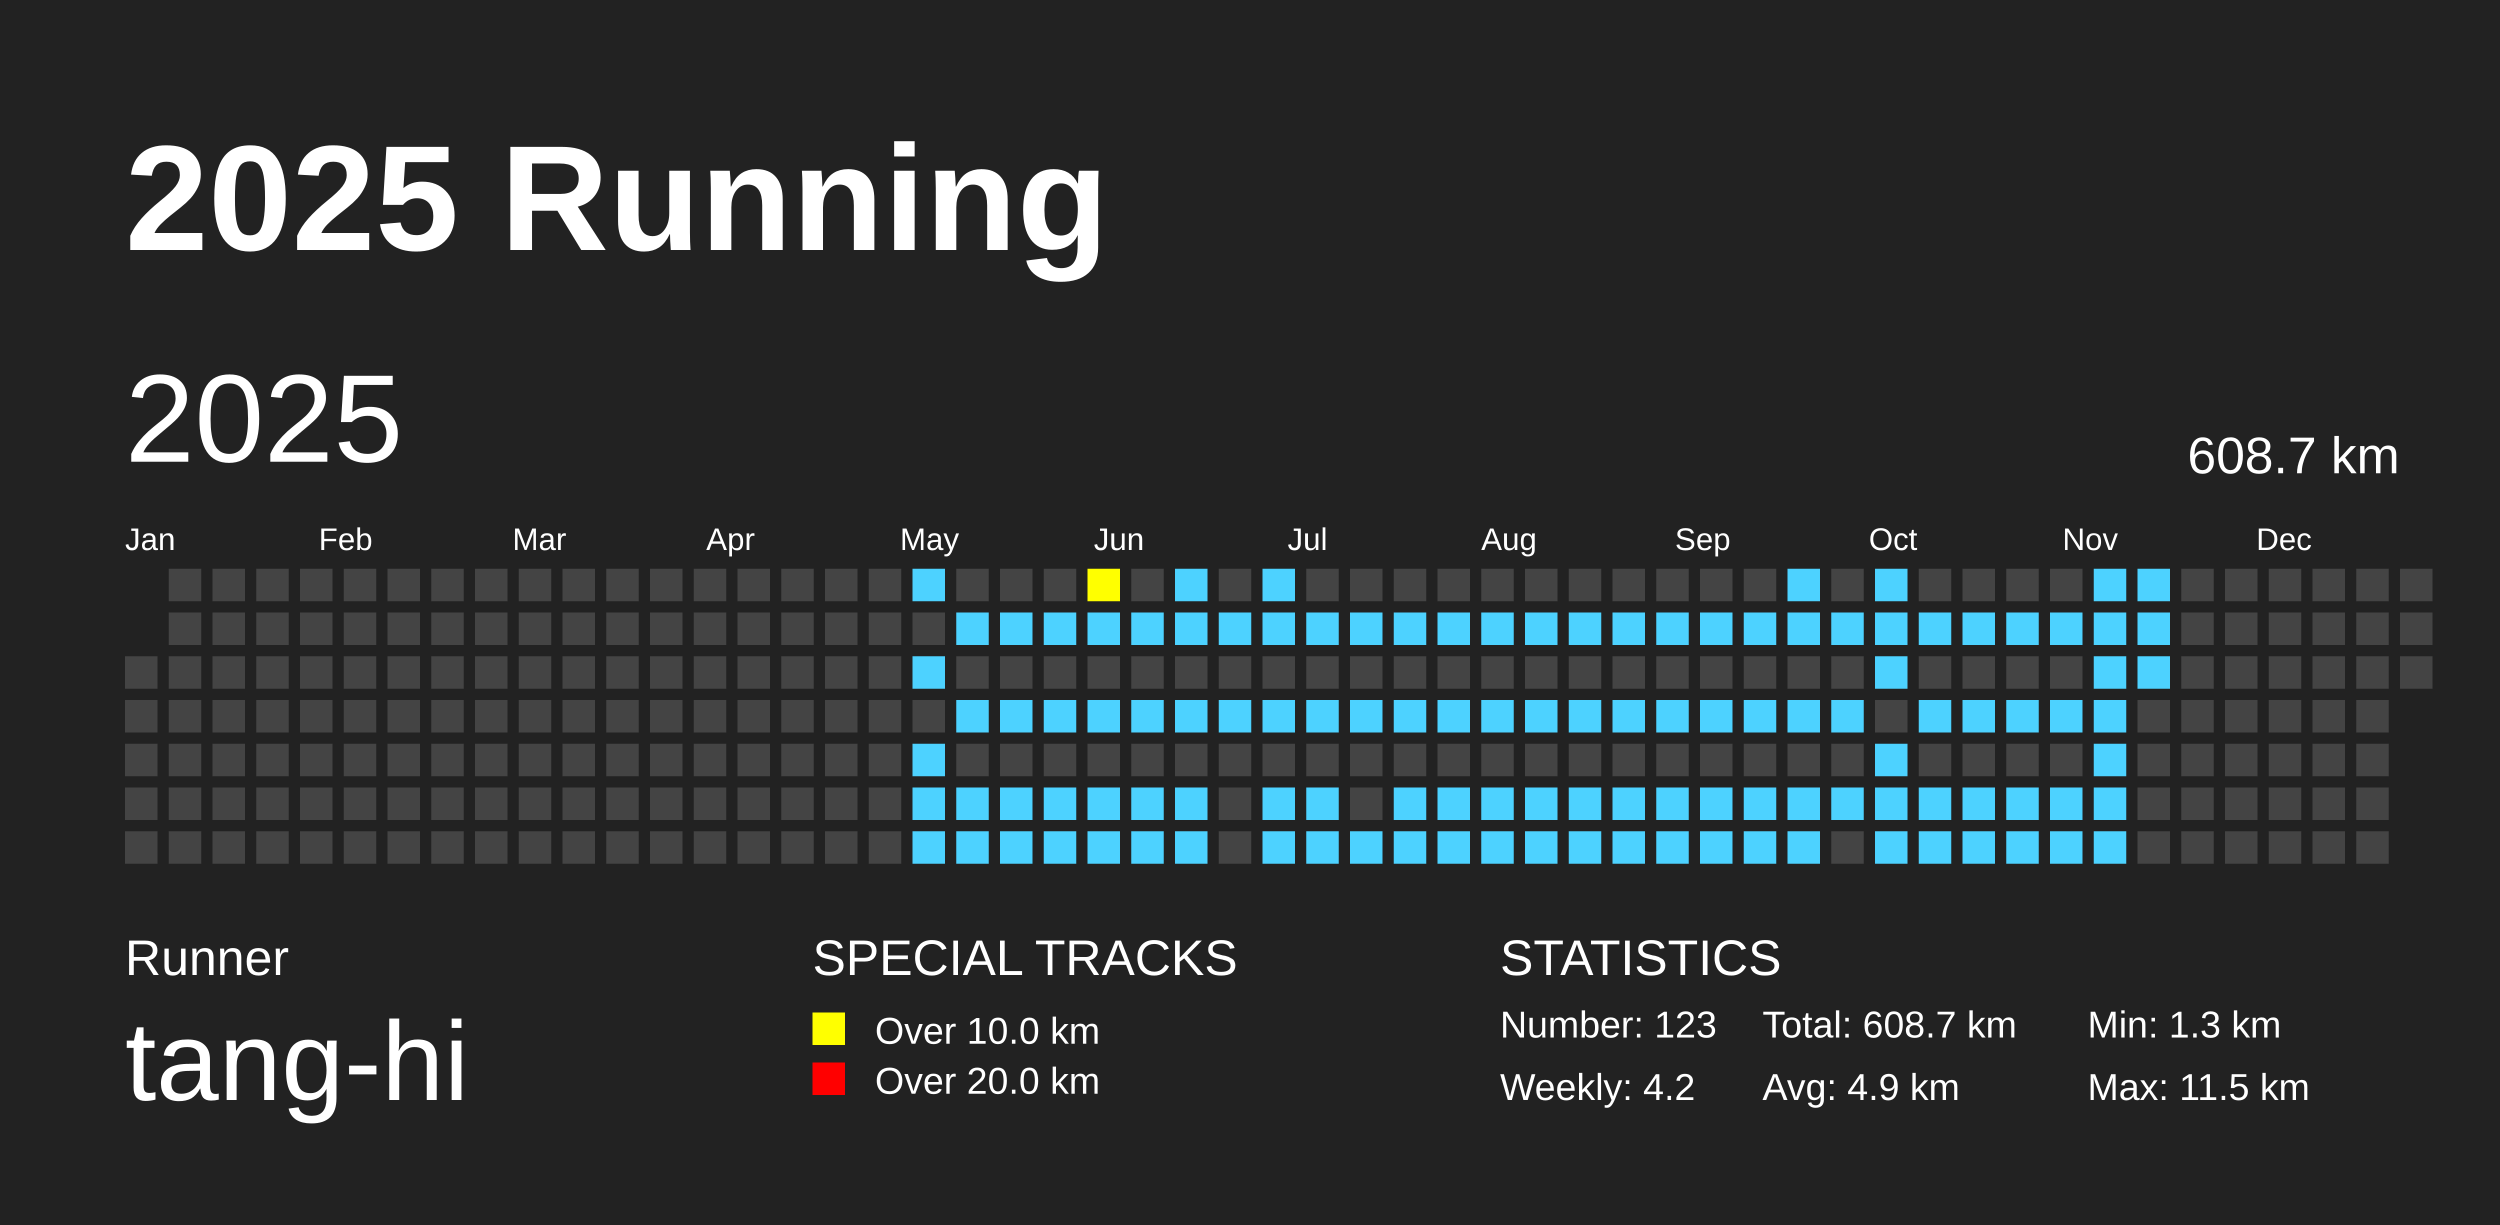
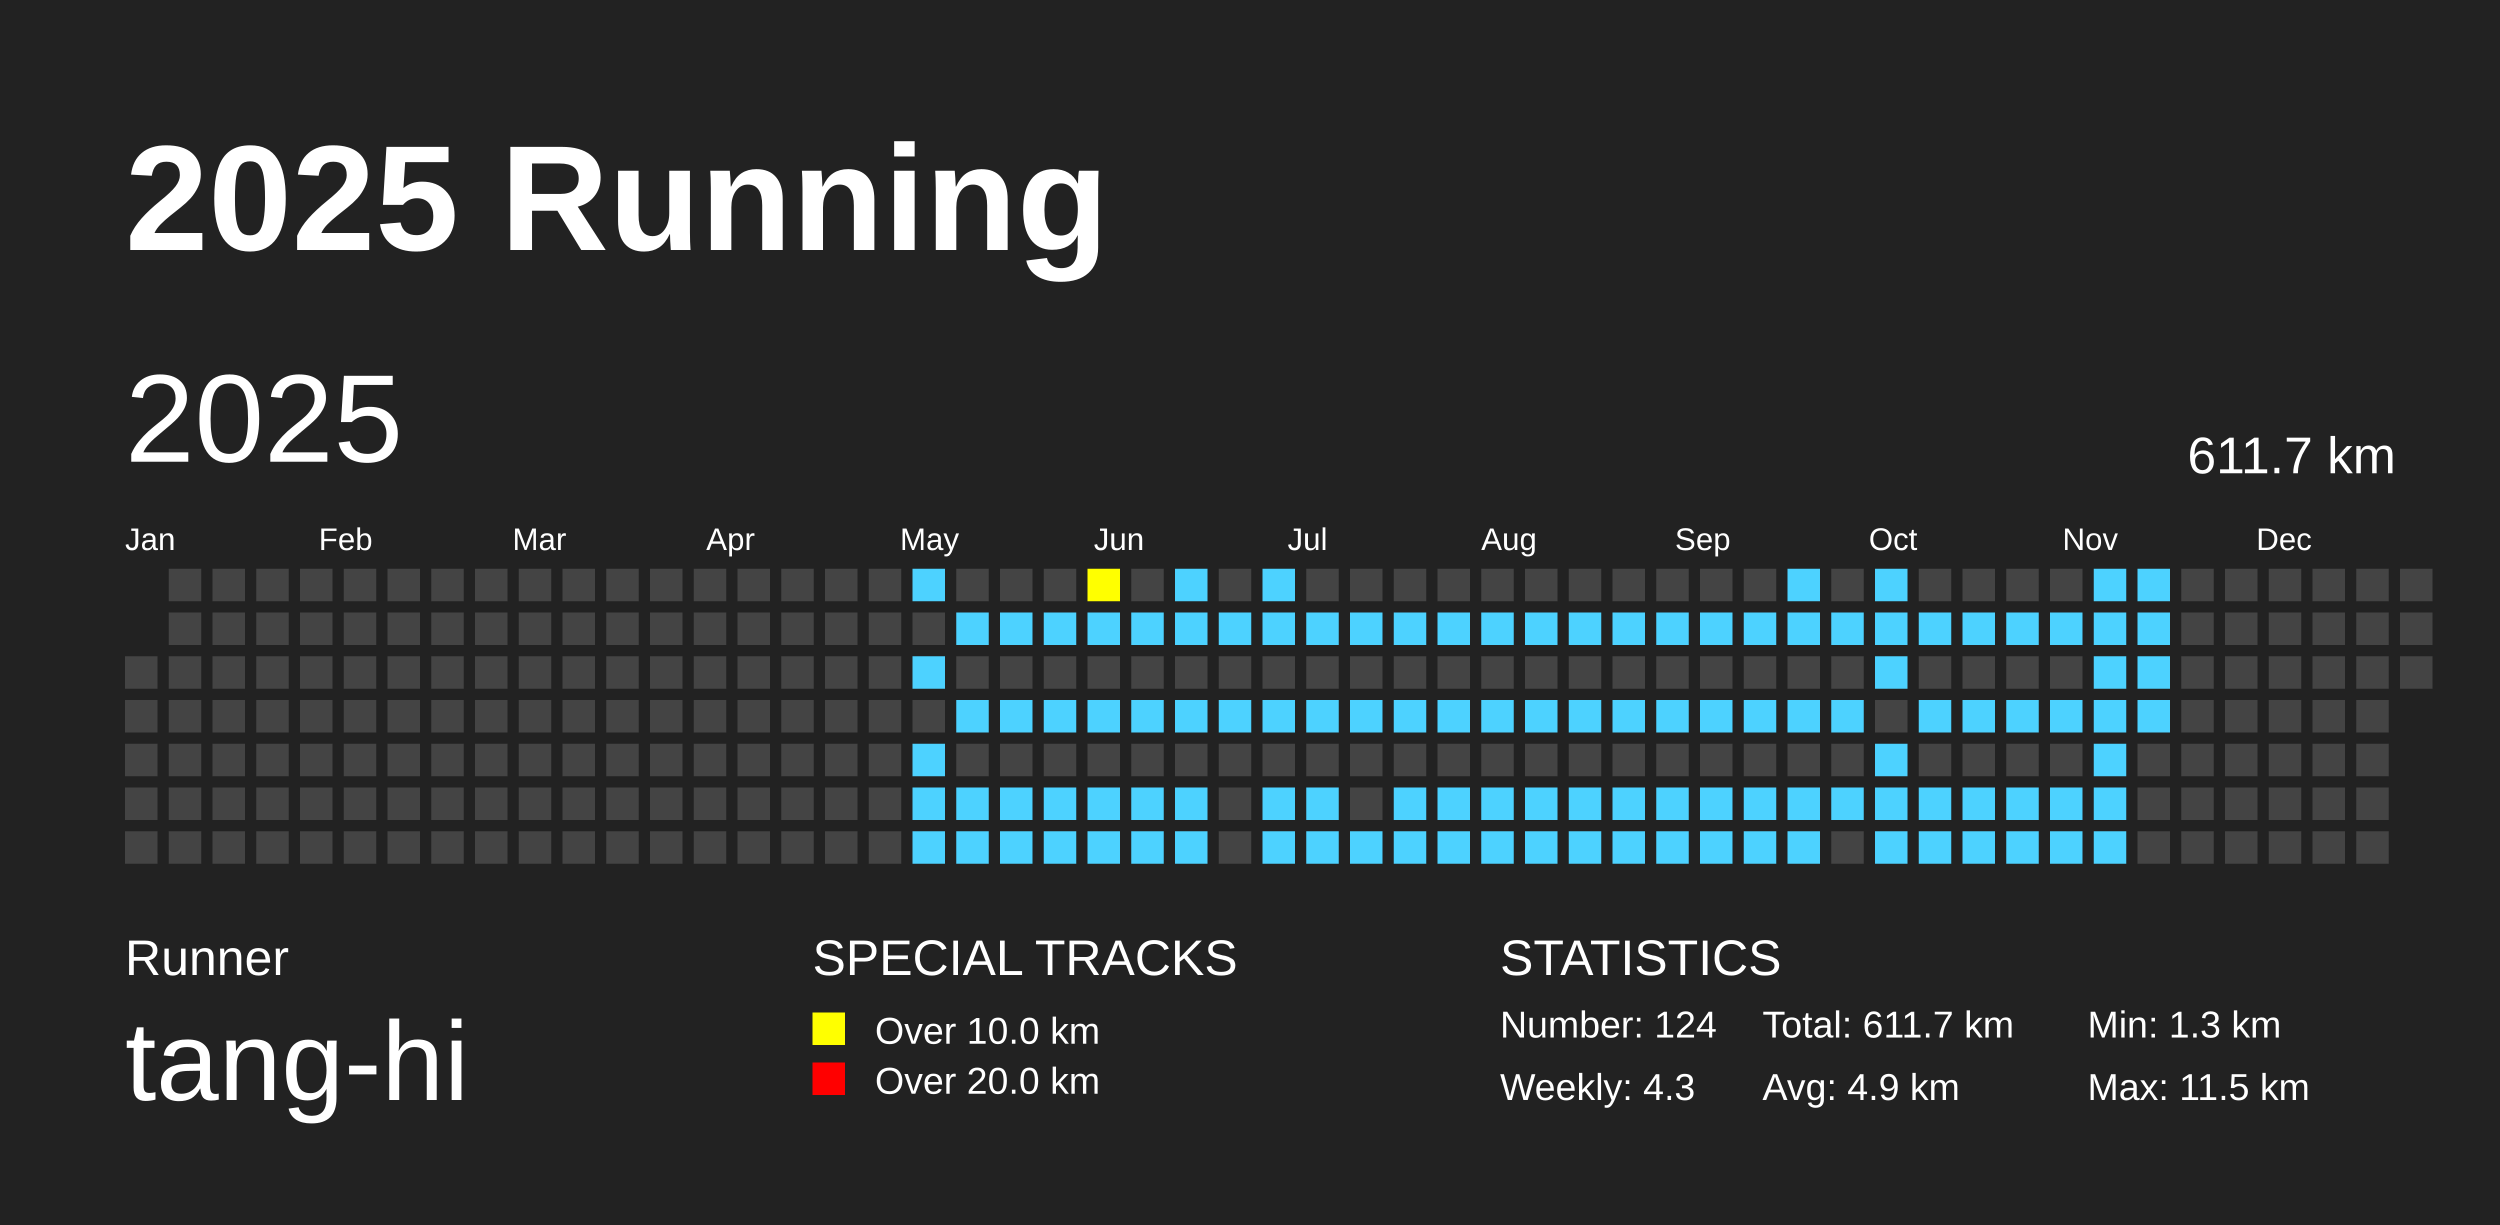
<svg xmlns="http://www.w3.org/2000/svg" baseProfile="full" height="98mm" version="1.1" viewBox="0,0,200,98" width="200mm">
  <defs />
  <rect fill="#222222" height="98" width="200" x="0" y="0" />
  <text fill="#FFFFFF" style="font-size:12px; font-family:Arial; font-weight:bold;" x="10" y="20">2025 Running</text>
  <text fill="#FFFFFF" style="font-size:4px; font-family:Arial" x="10" y="78">Runner</text>
  <text fill="#FFFFFF" style="font-size:9px; font-family:Arial" x="10" y="88">tang-hi</text>
  <text fill="#FFFFFF" style="font-size:4px; font-family:Arial" x="65" y="78">SPECIAL TRACKS</text>
  <rect fill="yellow" height="2.6" width="2.6" x="65" y="81" />
  <text fill="#FFFFFF" style="font-size:3px; font-family:Arial" x="70" y="83.5">Over 10.0 km</text>
  <rect fill="red" height="2.6" width="2.6" x="65" y="85" />
  <text fill="#FFFFFF" style="font-size:3px; font-family:Arial" x="70" y="87.5">Over 20.0 km</text>
  <text fill="#FFFFFF" style="font-size:4px; font-family:Arial" x="120" y="78">STATISTICS</text>
-   <text fill="#FFFFFF" style="font-size:3px; font-family:Arial" x="120" y="83">Number: 123</text>
-   <text fill="#FFFFFF" style="font-size:3px; font-family:Arial" x="120" y="88">Weekly: 4.2</text>
-   <text fill="#FFFFFF" style="font-size:3px; font-family:Arial" x="141" y="83">Total: 608.7 km</text>
+   <text fill="#FFFFFF" style="font-size:3px; font-family:Arial" x="120" y="83">Number: 124</text>
+   <text fill="#FFFFFF" style="font-size:3px; font-family:Arial" x="120" y="88">Weekly: 4.3</text>
+   <text fill="#FFFFFF" style="font-size:3px; font-family:Arial" x="141" y="83">Total: 611.7 km</text>
  <text fill="#FFFFFF" style="font-size:3px; font-family:Arial" x="141" y="88">Avg: 4.9 km</text>
  <text fill="#FFFFFF" style="font-size:3px; font-family:Arial" x="167" y="83">Min: 1.3 km</text>
  <text fill="#FFFFFF" style="font-size:3px; font-family:Arial" x="167" y="88">Max: 11.5 km</text>
  <text dominant-baseline="hanging" fill="#FFFFFF" style="font-size:10.0px; font-family:Arial;" x="10" y="30">2025</text>
-   <text dominant-baseline="hanging" fill="#FFFFFF" style="font-size:4.125px; font-family:Arial;" x="175" y="35">608.7 km</text>
+   <text dominant-baseline="hanging" fill="#FFFFFF" style="font-size:4.125px; font-family:Arial;" x="175" y="35">611.7 km</text>
  <text fill="#FFFFFF" style="font-size:2.5px; font-family:Arial" x="10.0" y="44">Jan</text>
  <text fill="#FFFFFF" style="font-size:2.5px; font-family:Arial" x="25.5" y="44">Feb</text>
  <text fill="#FFFFFF" style="font-size:2.5px; font-family:Arial" x="41.0" y="44">Mar</text>
  <text fill="#FFFFFF" style="font-size:2.5px; font-family:Arial" x="56.5" y="44">Apr</text>
  <text fill="#FFFFFF" style="font-size:2.5px; font-family:Arial" x="72.0" y="44">May</text>
  <text fill="#FFFFFF" style="font-size:2.5px; font-family:Arial" x="87.5" y="44">Jun</text>
  <text fill="#FFFFFF" style="font-size:2.5px; font-family:Arial" x="103.0" y="44">Jul</text>
  <text fill="#FFFFFF" style="font-size:2.5px; font-family:Arial" x="118.5" y="44">Aug</text>
  <text fill="#FFFFFF" style="font-size:2.5px; font-family:Arial" x="134.0" y="44">Sep</text>
  <text fill="#FFFFFF" style="font-size:2.5px; font-family:Arial" x="149.5" y="44">Oct</text>
  <text fill="#FFFFFF" style="font-size:2.5px; font-family:Arial" x="165.0" y="44">Nov</text>
  <text fill="#FFFFFF" style="font-size:2.5px; font-family:Arial" x="180.5" y="44">Dec</text>
  <rect fill="#444444" height="2.6" width="2.6" x="10.0" y="52.5" />
  <rect fill="#444444" height="2.6" width="2.6" x="10.0" y="56.0" />
  <rect fill="#444444" height="2.6" width="2.6" x="10.0" y="59.5" />
  <rect fill="#444444" height="2.6" width="2.6" x="10.0" y="63.0" />
  <rect fill="#444444" height="2.6" width="2.6" x="10.0" y="66.5" />
  <rect fill="#444444" height="2.6" width="2.6" x="13.5" y="45.5" />
  <rect fill="#444444" height="2.6" width="2.6" x="13.5" y="49.0" />
  <rect fill="#444444" height="2.6" width="2.6" x="13.5" y="52.5" />
  <rect fill="#444444" height="2.6" width="2.6" x="13.5" y="56.0" />
  <rect fill="#444444" height="2.6" width="2.6" x="13.5" y="59.5" />
  <rect fill="#444444" height="2.6" width="2.6" x="13.5" y="63.0" />
  <rect fill="#444444" height="2.6" width="2.6" x="13.5" y="66.5" />
  <rect fill="#444444" height="2.6" width="2.6" x="17.0" y="45.5" />
  <rect fill="#444444" height="2.6" width="2.6" x="17.0" y="49.0" />
  <rect fill="#444444" height="2.6" width="2.6" x="17.0" y="52.5" />
  <rect fill="#444444" height="2.6" width="2.6" x="17.0" y="56.0" />
  <rect fill="#444444" height="2.6" width="2.6" x="17.0" y="59.5" />
  <rect fill="#444444" height="2.6" width="2.6" x="17.0" y="63.0" />
  <rect fill="#444444" height="2.6" width="2.6" x="17.0" y="66.5" />
  <rect fill="#444444" height="2.6" width="2.6" x="20.5" y="45.5" />
  <rect fill="#444444" height="2.6" width="2.6" x="20.5" y="49.0" />
  <rect fill="#444444" height="2.6" width="2.6" x="20.5" y="52.5" />
  <rect fill="#444444" height="2.6" width="2.6" x="20.5" y="56.0" />
  <rect fill="#444444" height="2.6" width="2.6" x="20.5" y="59.5" />
  <rect fill="#444444" height="2.6" width="2.6" x="20.5" y="63.0" />
  <rect fill="#444444" height="2.6" width="2.6" x="20.5" y="66.5" />
  <rect fill="#444444" height="2.6" width="2.6" x="24.0" y="45.5" />
  <rect fill="#444444" height="2.6" width="2.6" x="24.0" y="49.0" />
  <rect fill="#444444" height="2.6" width="2.6" x="24.0" y="52.5" />
  <rect fill="#444444" height="2.6" width="2.6" x="24.0" y="56.0" />
  <rect fill="#444444" height="2.6" width="2.6" x="24.0" y="59.5" />
  <rect fill="#444444" height="2.6" width="2.6" x="24.0" y="63.0" />
  <rect fill="#444444" height="2.6" width="2.6" x="24.0" y="66.5" />
  <rect fill="#444444" height="2.6" width="2.6" x="27.5" y="45.5" />
  <rect fill="#444444" height="2.6" width="2.6" x="27.5" y="49.0" />
  <rect fill="#444444" height="2.6" width="2.6" x="27.5" y="52.5" />
  <rect fill="#444444" height="2.6" width="2.6" x="27.5" y="56.0" />
  <rect fill="#444444" height="2.6" width="2.6" x="27.5" y="59.5" />
  <rect fill="#444444" height="2.6" width="2.6" x="27.5" y="63.0" />
  <rect fill="#444444" height="2.6" width="2.6" x="27.5" y="66.5" />
  <rect fill="#444444" height="2.6" width="2.6" x="31.0" y="45.5" />
  <rect fill="#444444" height="2.6" width="2.6" x="31.0" y="49.0" />
  <rect fill="#444444" height="2.6" width="2.6" x="31.0" y="52.5" />
  <rect fill="#444444" height="2.6" width="2.6" x="31.0" y="56.0" />
  <rect fill="#444444" height="2.6" width="2.6" x="31.0" y="59.5" />
  <rect fill="#444444" height="2.6" width="2.6" x="31.0" y="63.0" />
  <rect fill="#444444" height="2.6" width="2.6" x="31.0" y="66.5" />
  <rect fill="#444444" height="2.6" width="2.6" x="34.5" y="45.5" />
  <rect fill="#444444" height="2.6" width="2.6" x="34.5" y="49.0" />
  <rect fill="#444444" height="2.6" width="2.6" x="34.5" y="52.5" />
  <rect fill="#444444" height="2.6" width="2.6" x="34.5" y="56.0" />
  <rect fill="#444444" height="2.6" width="2.6" x="34.5" y="59.5" />
  <rect fill="#444444" height="2.6" width="2.6" x="34.5" y="63.0" />
  <rect fill="#444444" height="2.6" width="2.6" x="34.5" y="66.5" />
  <rect fill="#444444" height="2.6" width="2.6" x="38.0" y="45.5" />
  <rect fill="#444444" height="2.6" width="2.6" x="38.0" y="49.0" />
  <rect fill="#444444" height="2.6" width="2.6" x="38.0" y="52.5" />
  <rect fill="#444444" height="2.6" width="2.6" x="38.0" y="56.0" />
  <rect fill="#444444" height="2.6" width="2.6" x="38.0" y="59.5" />
  <rect fill="#444444" height="2.6" width="2.6" x="38.0" y="63.0" />
  <rect fill="#444444" height="2.6" width="2.6" x="38.0" y="66.5" />
  <rect fill="#444444" height="2.6" width="2.6" x="41.5" y="45.5" />
  <rect fill="#444444" height="2.6" width="2.6" x="41.5" y="49.0" />
  <rect fill="#444444" height="2.6" width="2.6" x="41.5" y="52.5" />
  <rect fill="#444444" height="2.6" width="2.6" x="41.5" y="56.0" />
  <rect fill="#444444" height="2.6" width="2.6" x="41.5" y="59.5" />
  <rect fill="#444444" height="2.6" width="2.6" x="41.5" y="63.0" />
  <rect fill="#444444" height="2.6" width="2.6" x="41.5" y="66.5" />
  <rect fill="#444444" height="2.6" width="2.6" x="45.0" y="45.5" />
  <rect fill="#444444" height="2.6" width="2.6" x="45.0" y="49.0" />
  <rect fill="#444444" height="2.6" width="2.6" x="45.0" y="52.5" />
  <rect fill="#444444" height="2.6" width="2.6" x="45.0" y="56.0" />
  <rect fill="#444444" height="2.6" width="2.6" x="45.0" y="59.5" />
  <rect fill="#444444" height="2.6" width="2.6" x="45.0" y="63.0" />
  <rect fill="#444444" height="2.6" width="2.6" x="45.0" y="66.5" />
  <rect fill="#444444" height="2.6" width="2.6" x="48.5" y="45.5" />
  <rect fill="#444444" height="2.6" width="2.6" x="48.5" y="49.0" />
  <rect fill="#444444" height="2.6" width="2.6" x="48.5" y="52.5" />
  <rect fill="#444444" height="2.6" width="2.6" x="48.5" y="56.0" />
  <rect fill="#444444" height="2.6" width="2.6" x="48.5" y="59.5" />
  <rect fill="#444444" height="2.6" width="2.6" x="48.5" y="63.0" />
  <rect fill="#444444" height="2.6" width="2.6" x="48.5" y="66.5" />
  <rect fill="#444444" height="2.6" width="2.6" x="52.0" y="45.5" />
  <rect fill="#444444" height="2.6" width="2.6" x="52.0" y="49.0" />
  <rect fill="#444444" height="2.6" width="2.6" x="52.0" y="52.5" />
  <rect fill="#444444" height="2.6" width="2.6" x="52.0" y="56.0" />
  <rect fill="#444444" height="2.6" width="2.6" x="52.0" y="59.5" />
  <rect fill="#444444" height="2.6" width="2.6" x="52.0" y="63.0" />
  <rect fill="#444444" height="2.6" width="2.6" x="52.0" y="66.5" />
  <rect fill="#444444" height="2.6" width="2.6" x="55.5" y="45.5" />
  <rect fill="#444444" height="2.6" width="2.6" x="55.5" y="49.0" />
  <rect fill="#444444" height="2.6" width="2.6" x="55.5" y="52.5" />
  <rect fill="#444444" height="2.6" width="2.6" x="55.5" y="56.0" />
  <rect fill="#444444" height="2.6" width="2.6" x="55.5" y="59.5" />
  <rect fill="#444444" height="2.6" width="2.6" x="55.5" y="63.0" />
  <rect fill="#444444" height="2.6" width="2.6" x="55.5" y="66.5" />
  <rect fill="#444444" height="2.6" width="2.6" x="59.0" y="45.5" />
  <rect fill="#444444" height="2.6" width="2.6" x="59.0" y="49.0" />
  <rect fill="#444444" height="2.6" width="2.6" x="59.0" y="52.5" />
  <rect fill="#444444" height="2.6" width="2.6" x="59.0" y="56.0" />
  <rect fill="#444444" height="2.6" width="2.6" x="59.0" y="59.5" />
  <rect fill="#444444" height="2.6" width="2.6" x="59.0" y="63.0" />
  <rect fill="#444444" height="2.6" width="2.6" x="59.0" y="66.5" />
  <rect fill="#444444" height="2.6" width="2.6" x="62.5" y="45.5" />
  <rect fill="#444444" height="2.6" width="2.6" x="62.5" y="49.0" />
  <rect fill="#444444" height="2.6" width="2.6" x="62.5" y="52.5" />
  <rect fill="#444444" height="2.6" width="2.6" x="62.5" y="56.0" />
  <rect fill="#444444" height="2.6" width="2.6" x="62.5" y="59.5" />
  <rect fill="#444444" height="2.6" width="2.6" x="62.5" y="63.0" />
  <rect fill="#444444" height="2.6" width="2.6" x="62.5" y="66.5" />
  <rect fill="#444444" height="2.6" width="2.6" x="66.0" y="45.5" />
  <rect fill="#444444" height="2.6" width="2.6" x="66.0" y="49.0" />
  <rect fill="#444444" height="2.6" width="2.6" x="66.0" y="52.5" />
  <rect fill="#444444" height="2.6" width="2.6" x="66.0" y="56.0" />
  <rect fill="#444444" height="2.6" width="2.6" x="66.0" y="59.5" />
  <rect fill="#444444" height="2.6" width="2.6" x="66.0" y="63.0" />
  <rect fill="#444444" height="2.6" width="2.6" x="66.0" y="66.5" />
  <rect fill="#444444" height="2.6" width="2.6" x="69.5" y="45.5" />
  <rect fill="#444444" height="2.6" width="2.6" x="69.5" y="49.0" />
  <rect fill="#444444" height="2.6" width="2.6" x="69.5" y="52.5" />
  <rect fill="#444444" height="2.6" width="2.6" x="69.5" y="56.0" />
  <rect fill="#444444" height="2.6" width="2.6" x="69.5" y="59.5" />
  <rect fill="#444444" height="2.6" width="2.6" x="69.5" y="63.0" />
  <rect fill="#444444" height="2.6" width="2.6" x="69.5" y="66.5" />
  <rect fill="#4DD2FF" height="2.6" width="2.6" x="73.0" y="45.5" />
  <rect fill="#444444" height="2.6" width="2.6" x="73.0" y="49.0" />
  <rect fill="#4DD2FF" height="2.6" width="2.6" x="73.0" y="52.5" />
  <rect fill="#444444" height="2.6" width="2.6" x="73.0" y="56.0" />
  <rect fill="#4DD2FF" height="2.6" width="2.6" x="73.0" y="59.5" />
  <rect fill="#4DD2FF" height="2.6" width="2.6" x="73.0" y="63.0" />
  <rect fill="#4DD2FF" height="2.6" width="2.6" x="73.0" y="66.5" />
  <rect fill="#444444" height="2.6" width="2.6" x="76.5" y="45.5" />
  <rect fill="#4DD2FF" height="2.6" width="2.6" x="76.5" y="49.0" />
  <rect fill="#444444" height="2.6" width="2.6" x="76.5" y="52.5" />
  <rect fill="#4DD2FF" height="2.6" width="2.6" x="76.5" y="56.0" />
  <rect fill="#444444" height="2.6" width="2.6" x="76.5" y="59.5" />
  <rect fill="#4DD2FF" height="2.6" width="2.6" x="76.5" y="63.0" />
  <rect fill="#4DD2FF" height="2.6" width="2.6" x="76.5" y="66.5" />
  <rect fill="#444444" height="2.6" width="2.6" x="80.0" y="45.5" />
  <rect fill="#4DD2FF" height="2.6" width="2.6" x="80.0" y="49.0" />
  <rect fill="#444444" height="2.6" width="2.6" x="80.0" y="52.5" />
  <rect fill="#4DD2FF" height="2.6" width="2.6" x="80.0" y="56.0" />
  <rect fill="#444444" height="2.6" width="2.6" x="80.0" y="59.5" />
  <rect fill="#4DD2FF" height="2.6" width="2.6" x="80.0" y="63.0" />
  <rect fill="#4DD2FF" height="2.6" width="2.6" x="80.0" y="66.5" />
  <rect fill="#444444" height="2.6" width="2.6" x="83.5" y="45.5" />
  <rect fill="#4DD2FF" height="2.6" width="2.6" x="83.5" y="49.0" />
  <rect fill="#444444" height="2.6" width="2.6" x="83.5" y="52.5" />
  <rect fill="#4DD2FF" height="2.6" width="2.6" x="83.5" y="56.0" />
  <rect fill="#444444" height="2.6" width="2.6" x="83.5" y="59.5" />
  <rect fill="#4DD2FF" height="2.6" width="2.6" x="83.5" y="63.0" />
  <rect fill="#4DD2FF" height="2.6" width="2.6" x="83.5" y="66.5" />
  <rect fill="yellow" height="2.6" width="2.6" x="87.0" y="45.5" />
  <rect fill="#4DD2FF" height="2.6" width="2.6" x="87.0" y="49.0" />
  <rect fill="#444444" height="2.6" width="2.6" x="87.0" y="52.5" />
  <rect fill="#4DD2FF" height="2.6" width="2.6" x="87.0" y="56.0" />
  <rect fill="#444444" height="2.6" width="2.6" x="87.0" y="59.5" />
  <rect fill="#4DD2FF" height="2.6" width="2.6" x="87.0" y="63.0" />
  <rect fill="#4DD2FF" height="2.6" width="2.6" x="87.0" y="66.5" />
  <rect fill="#444444" height="2.6" width="2.6" x="90.5" y="45.5" />
  <rect fill="#4DD2FF" height="2.6" width="2.6" x="90.5" y="49.0" />
  <rect fill="#444444" height="2.6" width="2.6" x="90.5" y="52.5" />
  <rect fill="#4DD2FF" height="2.6" width="2.6" x="90.5" y="56.0" />
  <rect fill="#444444" height="2.6" width="2.6" x="90.5" y="59.5" />
  <rect fill="#4DD2FF" height="2.6" width="2.6" x="90.5" y="63.0" />
  <rect fill="#4DD2FF" height="2.6" width="2.6" x="90.5" y="66.5" />
  <rect fill="#4DD2FF" height="2.6" width="2.6" x="94.0" y="45.5" />
  <rect fill="#4DD2FF" height="2.6" width="2.6" x="94.0" y="49.0" />
  <rect fill="#444444" height="2.6" width="2.6" x="94.0" y="52.5" />
  <rect fill="#4DD2FF" height="2.6" width="2.6" x="94.0" y="56.0" />
  <rect fill="#444444" height="2.6" width="2.6" x="94.0" y="59.5" />
  <rect fill="#4DD2FF" height="2.6" width="2.6" x="94.0" y="63.0" />
  <rect fill="#4DD2FF" height="2.6" width="2.6" x="94.0" y="66.5" />
  <rect fill="#444444" height="2.6" width="2.6" x="97.5" y="45.5" />
  <rect fill="#4DD2FF" height="2.6" width="2.6" x="97.5" y="49.0" />
  <rect fill="#444444" height="2.6" width="2.6" x="97.5" y="52.5" />
  <rect fill="#4DD2FF" height="2.6" width="2.6" x="97.5" y="56.0" />
  <rect fill="#444444" height="2.6" width="2.6" x="97.5" y="59.5" />
  <rect fill="#444444" height="2.6" width="2.6" x="97.5" y="63.0" />
  <rect fill="#444444" height="2.6" width="2.6" x="97.5" y="66.5" />
  <rect fill="#4DD2FF" height="2.6" width="2.6" x="101.0" y="45.5" />
  <rect fill="#4DD2FF" height="2.6" width="2.6" x="101.0" y="49.0" />
  <rect fill="#444444" height="2.6" width="2.6" x="101.0" y="52.5" />
  <rect fill="#4DD2FF" height="2.6" width="2.6" x="101.0" y="56.0" />
  <rect fill="#444444" height="2.6" width="2.6" x="101.0" y="59.5" />
  <rect fill="#4DD2FF" height="2.6" width="2.6" x="101.0" y="63.0" />
  <rect fill="#4DD2FF" height="2.6" width="2.6" x="101.0" y="66.5" />
  <rect fill="#444444" height="2.6" width="2.6" x="104.5" y="45.5" />
  <rect fill="#4DD2FF" height="2.6" width="2.6" x="104.5" y="49.0" />
  <rect fill="#444444" height="2.6" width="2.6" x="104.5" y="52.5" />
  <rect fill="#4DD2FF" height="2.6" width="2.6" x="104.5" y="56.0" />
  <rect fill="#444444" height="2.6" width="2.6" x="104.5" y="59.5" />
  <rect fill="#4DD2FF" height="2.6" width="2.6" x="104.5" y="63.0" />
  <rect fill="#4DD2FF" height="2.6" width="2.6" x="104.5" y="66.5" />
  <rect fill="#444444" height="2.6" width="2.6" x="108.0" y="45.5" />
  <rect fill="#4DD2FF" height="2.6" width="2.6" x="108.0" y="49.0" />
  <rect fill="#444444" height="2.6" width="2.6" x="108.0" y="52.5" />
  <rect fill="#4DD2FF" height="2.6" width="2.6" x="108.0" y="56.0" />
  <rect fill="#444444" height="2.6" width="2.6" x="108.0" y="59.5" />
  <rect fill="#444444" height="2.6" width="2.6" x="108.0" y="63.0" />
  <rect fill="#4DD2FF" height="2.6" width="2.6" x="108.0" y="66.5" />
  <rect fill="#444444" height="2.6" width="2.6" x="111.5" y="45.5" />
  <rect fill="#4DD2FF" height="2.6" width="2.6" x="111.5" y="49.0" />
  <rect fill="#444444" height="2.6" width="2.6" x="111.5" y="52.5" />
  <rect fill="#4DD2FF" height="2.6" width="2.6" x="111.5" y="56.0" />
  <rect fill="#444444" height="2.6" width="2.6" x="111.5" y="59.5" />
  <rect fill="#4DD2FF" height="2.6" width="2.6" x="111.5" y="63.0" />
  <rect fill="#4DD2FF" height="2.6" width="2.6" x="111.5" y="66.5" />
  <rect fill="#444444" height="2.6" width="2.6" x="115.0" y="45.5" />
  <rect fill="#4DD2FF" height="2.6" width="2.6" x="115.0" y="49.0" />
  <rect fill="#444444" height="2.6" width="2.6" x="115.0" y="52.5" />
  <rect fill="#4DD2FF" height="2.6" width="2.6" x="115.0" y="56.0" />
  <rect fill="#444444" height="2.6" width="2.6" x="115.0" y="59.5" />
  <rect fill="#4DD2FF" height="2.6" width="2.6" x="115.0" y="63.0" />
  <rect fill="#4DD2FF" height="2.6" width="2.6" x="115.0" y="66.5" />
  <rect fill="#444444" height="2.6" width="2.6" x="118.5" y="45.5" />
  <rect fill="#4DD2FF" height="2.6" width="2.6" x="118.5" y="49.0" />
  <rect fill="#444444" height="2.6" width="2.6" x="118.5" y="52.5" />
  <rect fill="#4DD2FF" height="2.6" width="2.6" x="118.5" y="56.0" />
  <rect fill="#444444" height="2.6" width="2.6" x="118.5" y="59.5" />
  <rect fill="#4DD2FF" height="2.6" width="2.6" x="118.5" y="63.0" />
  <rect fill="#4DD2FF" height="2.6" width="2.6" x="118.5" y="66.5" />
  <rect fill="#444444" height="2.6" width="2.6" x="122.0" y="45.5" />
  <rect fill="#4DD2FF" height="2.6" width="2.6" x="122.0" y="49.0" />
  <rect fill="#444444" height="2.6" width="2.6" x="122.0" y="52.5" />
  <rect fill="#4DD2FF" height="2.6" width="2.6" x="122.0" y="56.0" />
  <rect fill="#444444" height="2.6" width="2.6" x="122.0" y="59.5" />
  <rect fill="#4DD2FF" height="2.6" width="2.6" x="122.0" y="63.0" />
  <rect fill="#4DD2FF" height="2.6" width="2.6" x="122.0" y="66.5" />
  <rect fill="#444444" height="2.6" width="2.6" x="125.5" y="45.5" />
  <rect fill="#4DD2FF" height="2.6" width="2.6" x="125.5" y="49.0" />
  <rect fill="#444444" height="2.6" width="2.6" x="125.5" y="52.5" />
  <rect fill="#4DD2FF" height="2.6" width="2.6" x="125.5" y="56.0" />
  <rect fill="#444444" height="2.6" width="2.6" x="125.5" y="59.5" />
  <rect fill="#4DD2FF" height="2.6" width="2.6" x="125.5" y="63.0" />
  <rect fill="#4DD2FF" height="2.6" width="2.6" x="125.5" y="66.5" />
  <rect fill="#444444" height="2.6" width="2.6" x="129.0" y="45.5" />
  <rect fill="#4DD2FF" height="2.6" width="2.6" x="129.0" y="49.0" />
  <rect fill="#444444" height="2.6" width="2.6" x="129.0" y="52.5" />
  <rect fill="#4DD2FF" height="2.6" width="2.6" x="129.0" y="56.0" />
  <rect fill="#444444" height="2.6" width="2.6" x="129.0" y="59.5" />
  <rect fill="#4DD2FF" height="2.6" width="2.6" x="129.0" y="63.0" />
  <rect fill="#4DD2FF" height="2.6" width="2.6" x="129.0" y="66.5" />
  <rect fill="#444444" height="2.6" width="2.6" x="132.5" y="45.5" />
  <rect fill="#4DD2FF" height="2.6" width="2.6" x="132.5" y="49.0" />
  <rect fill="#444444" height="2.6" width="2.6" x="132.5" y="52.5" />
  <rect fill="#4DD2FF" height="2.6" width="2.6" x="132.5" y="56.0" />
  <rect fill="#444444" height="2.6" width="2.6" x="132.5" y="59.5" />
  <rect fill="#4DD2FF" height="2.6" width="2.6" x="132.5" y="63.0" />
  <rect fill="#4DD2FF" height="2.6" width="2.6" x="132.5" y="66.5" />
  <rect fill="#444444" height="2.6" width="2.6" x="136.0" y="45.5" />
  <rect fill="#4DD2FF" height="2.6" width="2.6" x="136.0" y="49.0" />
  <rect fill="#444444" height="2.6" width="2.6" x="136.0" y="52.5" />
  <rect fill="#4DD2FF" height="2.6" width="2.6" x="136.0" y="56.0" />
  <rect fill="#444444" height="2.6" width="2.6" x="136.0" y="59.5" />
  <rect fill="#4DD2FF" height="2.6" width="2.6" x="136.0" y="63.0" />
  <rect fill="#4DD2FF" height="2.6" width="2.6" x="136.0" y="66.5" />
  <rect fill="#444444" height="2.6" width="2.6" x="139.5" y="45.5" />
  <rect fill="#4DD2FF" height="2.6" width="2.6" x="139.5" y="49.0" />
  <rect fill="#444444" height="2.6" width="2.6" x="139.5" y="52.5" />
  <rect fill="#4DD2FF" height="2.6" width="2.6" x="139.5" y="56.0" />
  <rect fill="#444444" height="2.6" width="2.6" x="139.5" y="59.5" />
  <rect fill="#4DD2FF" height="2.6" width="2.6" x="139.5" y="63.0" />
  <rect fill="#4DD2FF" height="2.6" width="2.6" x="139.5" y="66.5" />
  <rect fill="#4DD2FF" height="2.6" width="2.6" x="143.0" y="45.5" />
  <rect fill="#4DD2FF" height="2.6" width="2.6" x="143.0" y="49.0" />
  <rect fill="#444444" height="2.6" width="2.6" x="143.0" y="52.5" />
  <rect fill="#4DD2FF" height="2.6" width="2.6" x="143.0" y="56.0" />
  <rect fill="#444444" height="2.6" width="2.6" x="143.0" y="59.5" />
  <rect fill="#4DD2FF" height="2.6" width="2.6" x="143.0" y="63.0" />
  <rect fill="#4DD2FF" height="2.6" width="2.6" x="143.0" y="66.5" />
  <rect fill="#444444" height="2.6" width="2.6" x="146.5" y="45.5" />
  <rect fill="#4DD2FF" height="2.6" width="2.6" x="146.5" y="49.0" />
  <rect fill="#444444" height="2.6" width="2.6" x="146.5" y="52.5" />
  <rect fill="#4DD2FF" height="2.6" width="2.6" x="146.5" y="56.0" />
  <rect fill="#444444" height="2.6" width="2.6" x="146.5" y="59.5" />
  <rect fill="#4DD2FF" height="2.6" width="2.6" x="146.5" y="63.0" />
  <rect fill="#444444" height="2.6" width="2.6" x="146.5" y="66.5" />
  <rect fill="#4DD2FF" height="2.6" width="2.6" x="150.0" y="45.5" />
  <rect fill="#4DD2FF" height="2.6" width="2.6" x="150.0" y="49.0" />
  <rect fill="#4DD2FF" height="2.6" width="2.6" x="150.0" y="52.5" />
  <rect fill="#444444" height="2.6" width="2.6" x="150.0" y="56.0" />
  <rect fill="#4DD2FF" height="2.6" width="2.6" x="150.0" y="59.5" />
  <rect fill="#4DD2FF" height="2.6" width="2.6" x="150.0" y="63.0" />
  <rect fill="#4DD2FF" height="2.6" width="2.6" x="150.0" y="66.5" />
  <rect fill="#444444" height="2.6" width="2.6" x="153.5" y="45.5" />
  <rect fill="#4DD2FF" height="2.6" width="2.6" x="153.5" y="49.0" />
  <rect fill="#444444" height="2.6" width="2.6" x="153.5" y="52.5" />
  <rect fill="#4DD2FF" height="2.6" width="2.6" x="153.5" y="56.0" />
  <rect fill="#444444" height="2.6" width="2.6" x="153.5" y="59.5" />
  <rect fill="#4DD2FF" height="2.6" width="2.6" x="153.5" y="63.0" />
  <rect fill="#4DD2FF" height="2.6" width="2.6" x="153.5" y="66.5" />
  <rect fill="#444444" height="2.6" width="2.6" x="157.0" y="45.5" />
  <rect fill="#4DD2FF" height="2.6" width="2.6" x="157.0" y="49.0" />
  <rect fill="#444444" height="2.6" width="2.6" x="157.0" y="52.5" />
  <rect fill="#4DD2FF" height="2.6" width="2.6" x="157.0" y="56.0" />
  <rect fill="#444444" height="2.6" width="2.6" x="157.0" y="59.5" />
  <rect fill="#4DD2FF" height="2.6" width="2.6" x="157.0" y="63.0" />
  <rect fill="#4DD2FF" height="2.6" width="2.6" x="157.0" y="66.5" />
  <rect fill="#444444" height="2.6" width="2.6" x="160.5" y="45.5" />
  <rect fill="#4DD2FF" height="2.6" width="2.6" x="160.5" y="49.0" />
  <rect fill="#444444" height="2.6" width="2.6" x="160.5" y="52.5" />
  <rect fill="#4DD2FF" height="2.6" width="2.6" x="160.5" y="56.0" />
  <rect fill="#444444" height="2.6" width="2.6" x="160.5" y="59.5" />
  <rect fill="#4DD2FF" height="2.6" width="2.6" x="160.5" y="63.0" />
  <rect fill="#4DD2FF" height="2.6" width="2.6" x="160.5" y="66.5" />
  <rect fill="#444444" height="2.6" width="2.6" x="164.0" y="45.5" />
  <rect fill="#4DD2FF" height="2.6" width="2.6" x="164.0" y="49.0" />
  <rect fill="#444444" height="2.6" width="2.6" x="164.0" y="52.5" />
  <rect fill="#4DD2FF" height="2.6" width="2.6" x="164.0" y="56.0" />
  <rect fill="#444444" height="2.6" width="2.6" x="164.0" y="59.5" />
  <rect fill="#4DD2FF" height="2.6" width="2.6" x="164.0" y="63.0" />
  <rect fill="#4DD2FF" height="2.6" width="2.6" x="164.0" y="66.5" />
  <rect fill="#4DD2FF" height="2.6" width="2.6" x="167.5" y="45.5" />
  <rect fill="#4DD2FF" height="2.6" width="2.6" x="167.5" y="49.0" />
  <rect fill="#4DD2FF" height="2.6" width="2.6" x="167.5" y="52.5" />
  <rect fill="#4DD2FF" height="2.6" width="2.6" x="167.5" y="56.0" />
  <rect fill="#4DD2FF" height="2.6" width="2.6" x="167.5" y="59.5" />
  <rect fill="#4DD2FF" height="2.6" width="2.6" x="167.5" y="63.0" />
  <rect fill="#4DD2FF" height="2.6" width="2.6" x="167.5" y="66.5" />
  <rect fill="#4DD2FF" height="2.6" width="2.6" x="171.0" y="45.5" />
  <rect fill="#4DD2FF" height="2.6" width="2.6" x="171.0" y="49.0" />
  <rect fill="#4DD2FF" height="2.6" width="2.6" x="171.0" y="52.5" />
-   <rect fill="#444444" height="2.6" width="2.6" x="171.0" y="56.0" />
+   <rect fill="#4DD2FF" height="2.6" width="2.6" x="171.0" y="56.0" />
  <rect fill="#444444" height="2.6" width="2.6" x="171.0" y="59.5" />
  <rect fill="#444444" height="2.6" width="2.6" x="171.0" y="63.0" />
  <rect fill="#444444" height="2.6" width="2.6" x="171.0" y="66.5" />
  <rect fill="#444444" height="2.6" width="2.6" x="174.5" y="45.5" />
  <rect fill="#444444" height="2.6" width="2.6" x="174.5" y="49.0" />
  <rect fill="#444444" height="2.6" width="2.6" x="174.5" y="52.5" />
  <rect fill="#444444" height="2.6" width="2.6" x="174.5" y="56.0" />
  <rect fill="#444444" height="2.6" width="2.6" x="174.5" y="59.5" />
  <rect fill="#444444" height="2.6" width="2.6" x="174.5" y="63.0" />
  <rect fill="#444444" height="2.6" width="2.6" x="174.5" y="66.5" />
  <rect fill="#444444" height="2.6" width="2.6" x="178.0" y="45.5" />
  <rect fill="#444444" height="2.6" width="2.6" x="178.0" y="49.0" />
  <rect fill="#444444" height="2.6" width="2.6" x="178.0" y="52.5" />
  <rect fill="#444444" height="2.6" width="2.6" x="178.0" y="56.0" />
  <rect fill="#444444" height="2.6" width="2.6" x="178.0" y="59.5" />
  <rect fill="#444444" height="2.6" width="2.6" x="178.0" y="63.0" />
  <rect fill="#444444" height="2.6" width="2.6" x="178.0" y="66.5" />
  <rect fill="#444444" height="2.6" width="2.6" x="181.5" y="45.5" />
  <rect fill="#444444" height="2.6" width="2.6" x="181.5" y="49.0" />
  <rect fill="#444444" height="2.6" width="2.6" x="181.5" y="52.5" />
  <rect fill="#444444" height="2.6" width="2.6" x="181.5" y="56.0" />
  <rect fill="#444444" height="2.6" width="2.6" x="181.5" y="59.5" />
  <rect fill="#444444" height="2.6" width="2.6" x="181.5" y="63.0" />
  <rect fill="#444444" height="2.6" width="2.6" x="181.5" y="66.5" />
  <rect fill="#444444" height="2.6" width="2.6" x="185.0" y="45.5" />
  <rect fill="#444444" height="2.6" width="2.6" x="185.0" y="49.0" />
  <rect fill="#444444" height="2.6" width="2.6" x="185.0" y="52.5" />
  <rect fill="#444444" height="2.6" width="2.6" x="185.0" y="56.0" />
  <rect fill="#444444" height="2.6" width="2.6" x="185.0" y="59.5" />
  <rect fill="#444444" height="2.6" width="2.6" x="185.0" y="63.0" />
  <rect fill="#444444" height="2.6" width="2.6" x="185.0" y="66.5" />
  <rect fill="#444444" height="2.6" width="2.6" x="188.5" y="45.5" />
  <rect fill="#444444" height="2.6" width="2.6" x="188.5" y="49.0" />
  <rect fill="#444444" height="2.6" width="2.6" x="188.5" y="52.5" />
  <rect fill="#444444" height="2.6" width="2.6" x="188.5" y="56.0" />
  <rect fill="#444444" height="2.6" width="2.6" x="188.5" y="59.5" />
  <rect fill="#444444" height="2.6" width="2.6" x="188.5" y="63.0" />
  <rect fill="#444444" height="2.6" width="2.6" x="188.5" y="66.5" />
  <rect fill="#444444" height="2.6" width="2.6" x="192.0" y="45.5" />
  <rect fill="#444444" height="2.6" width="2.6" x="192.0" y="49.0" />
  <rect fill="#444444" height="2.6" width="2.6" x="192.0" y="52.5" />
</svg>
